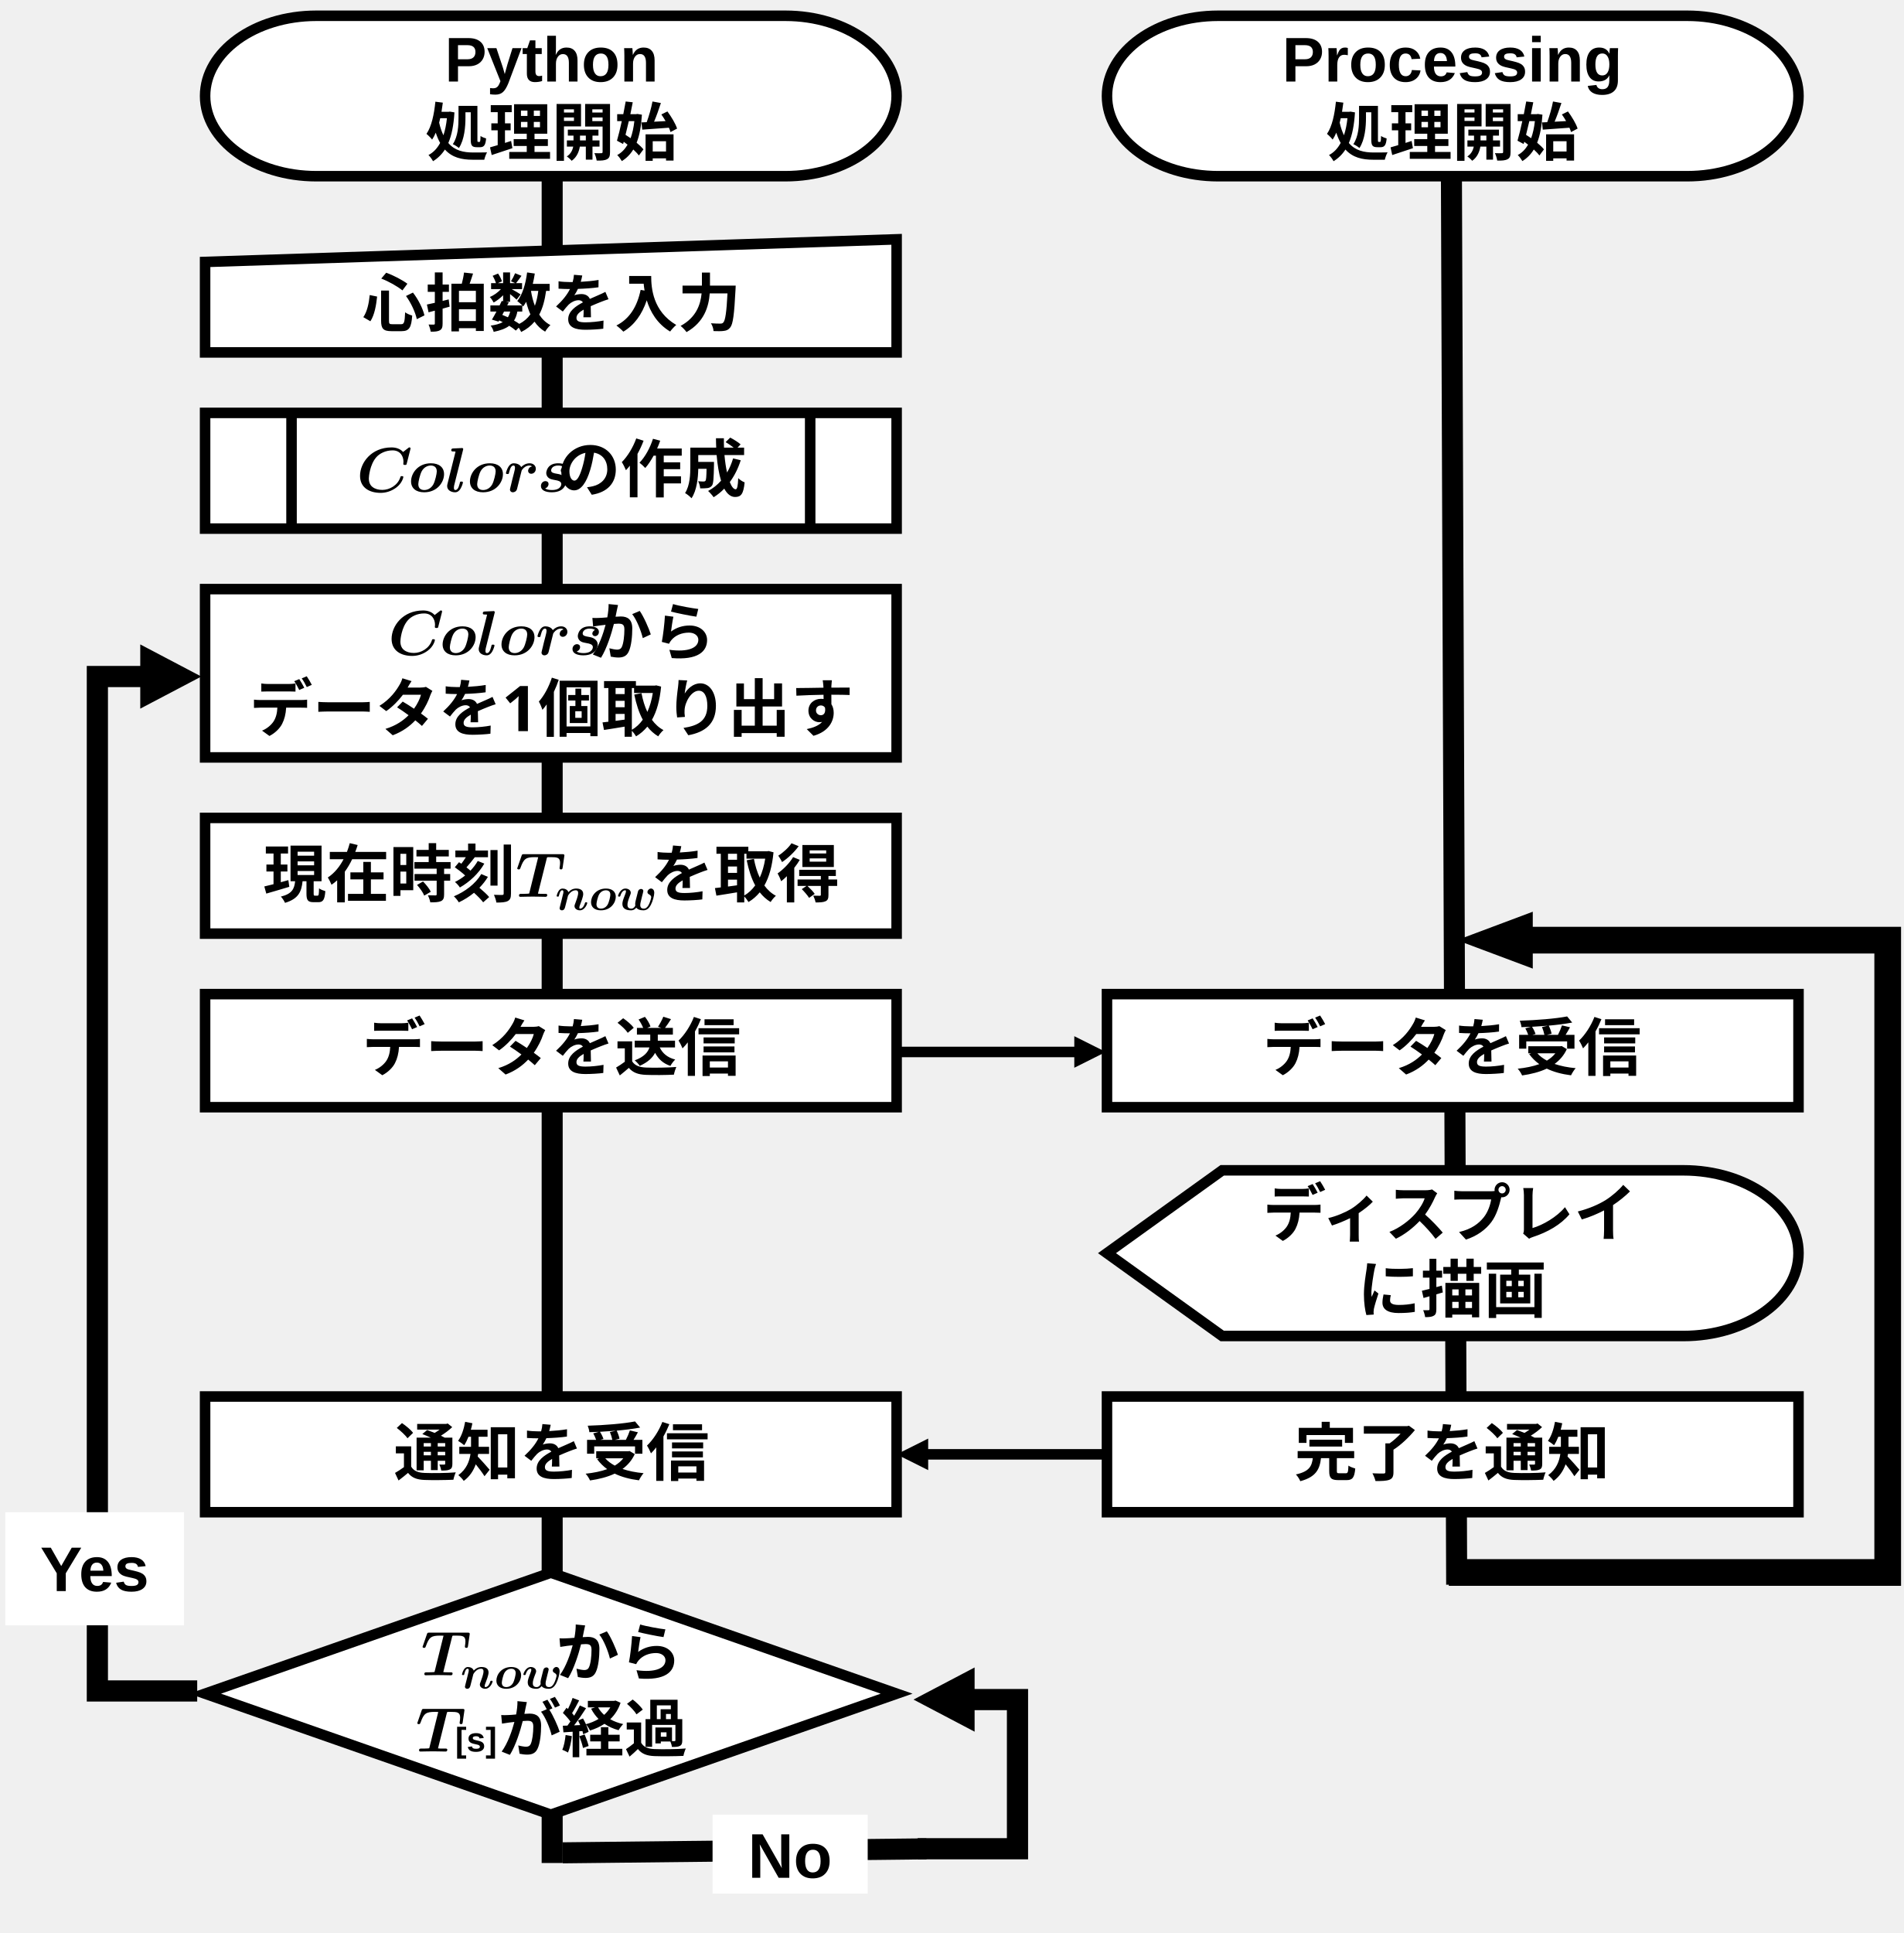
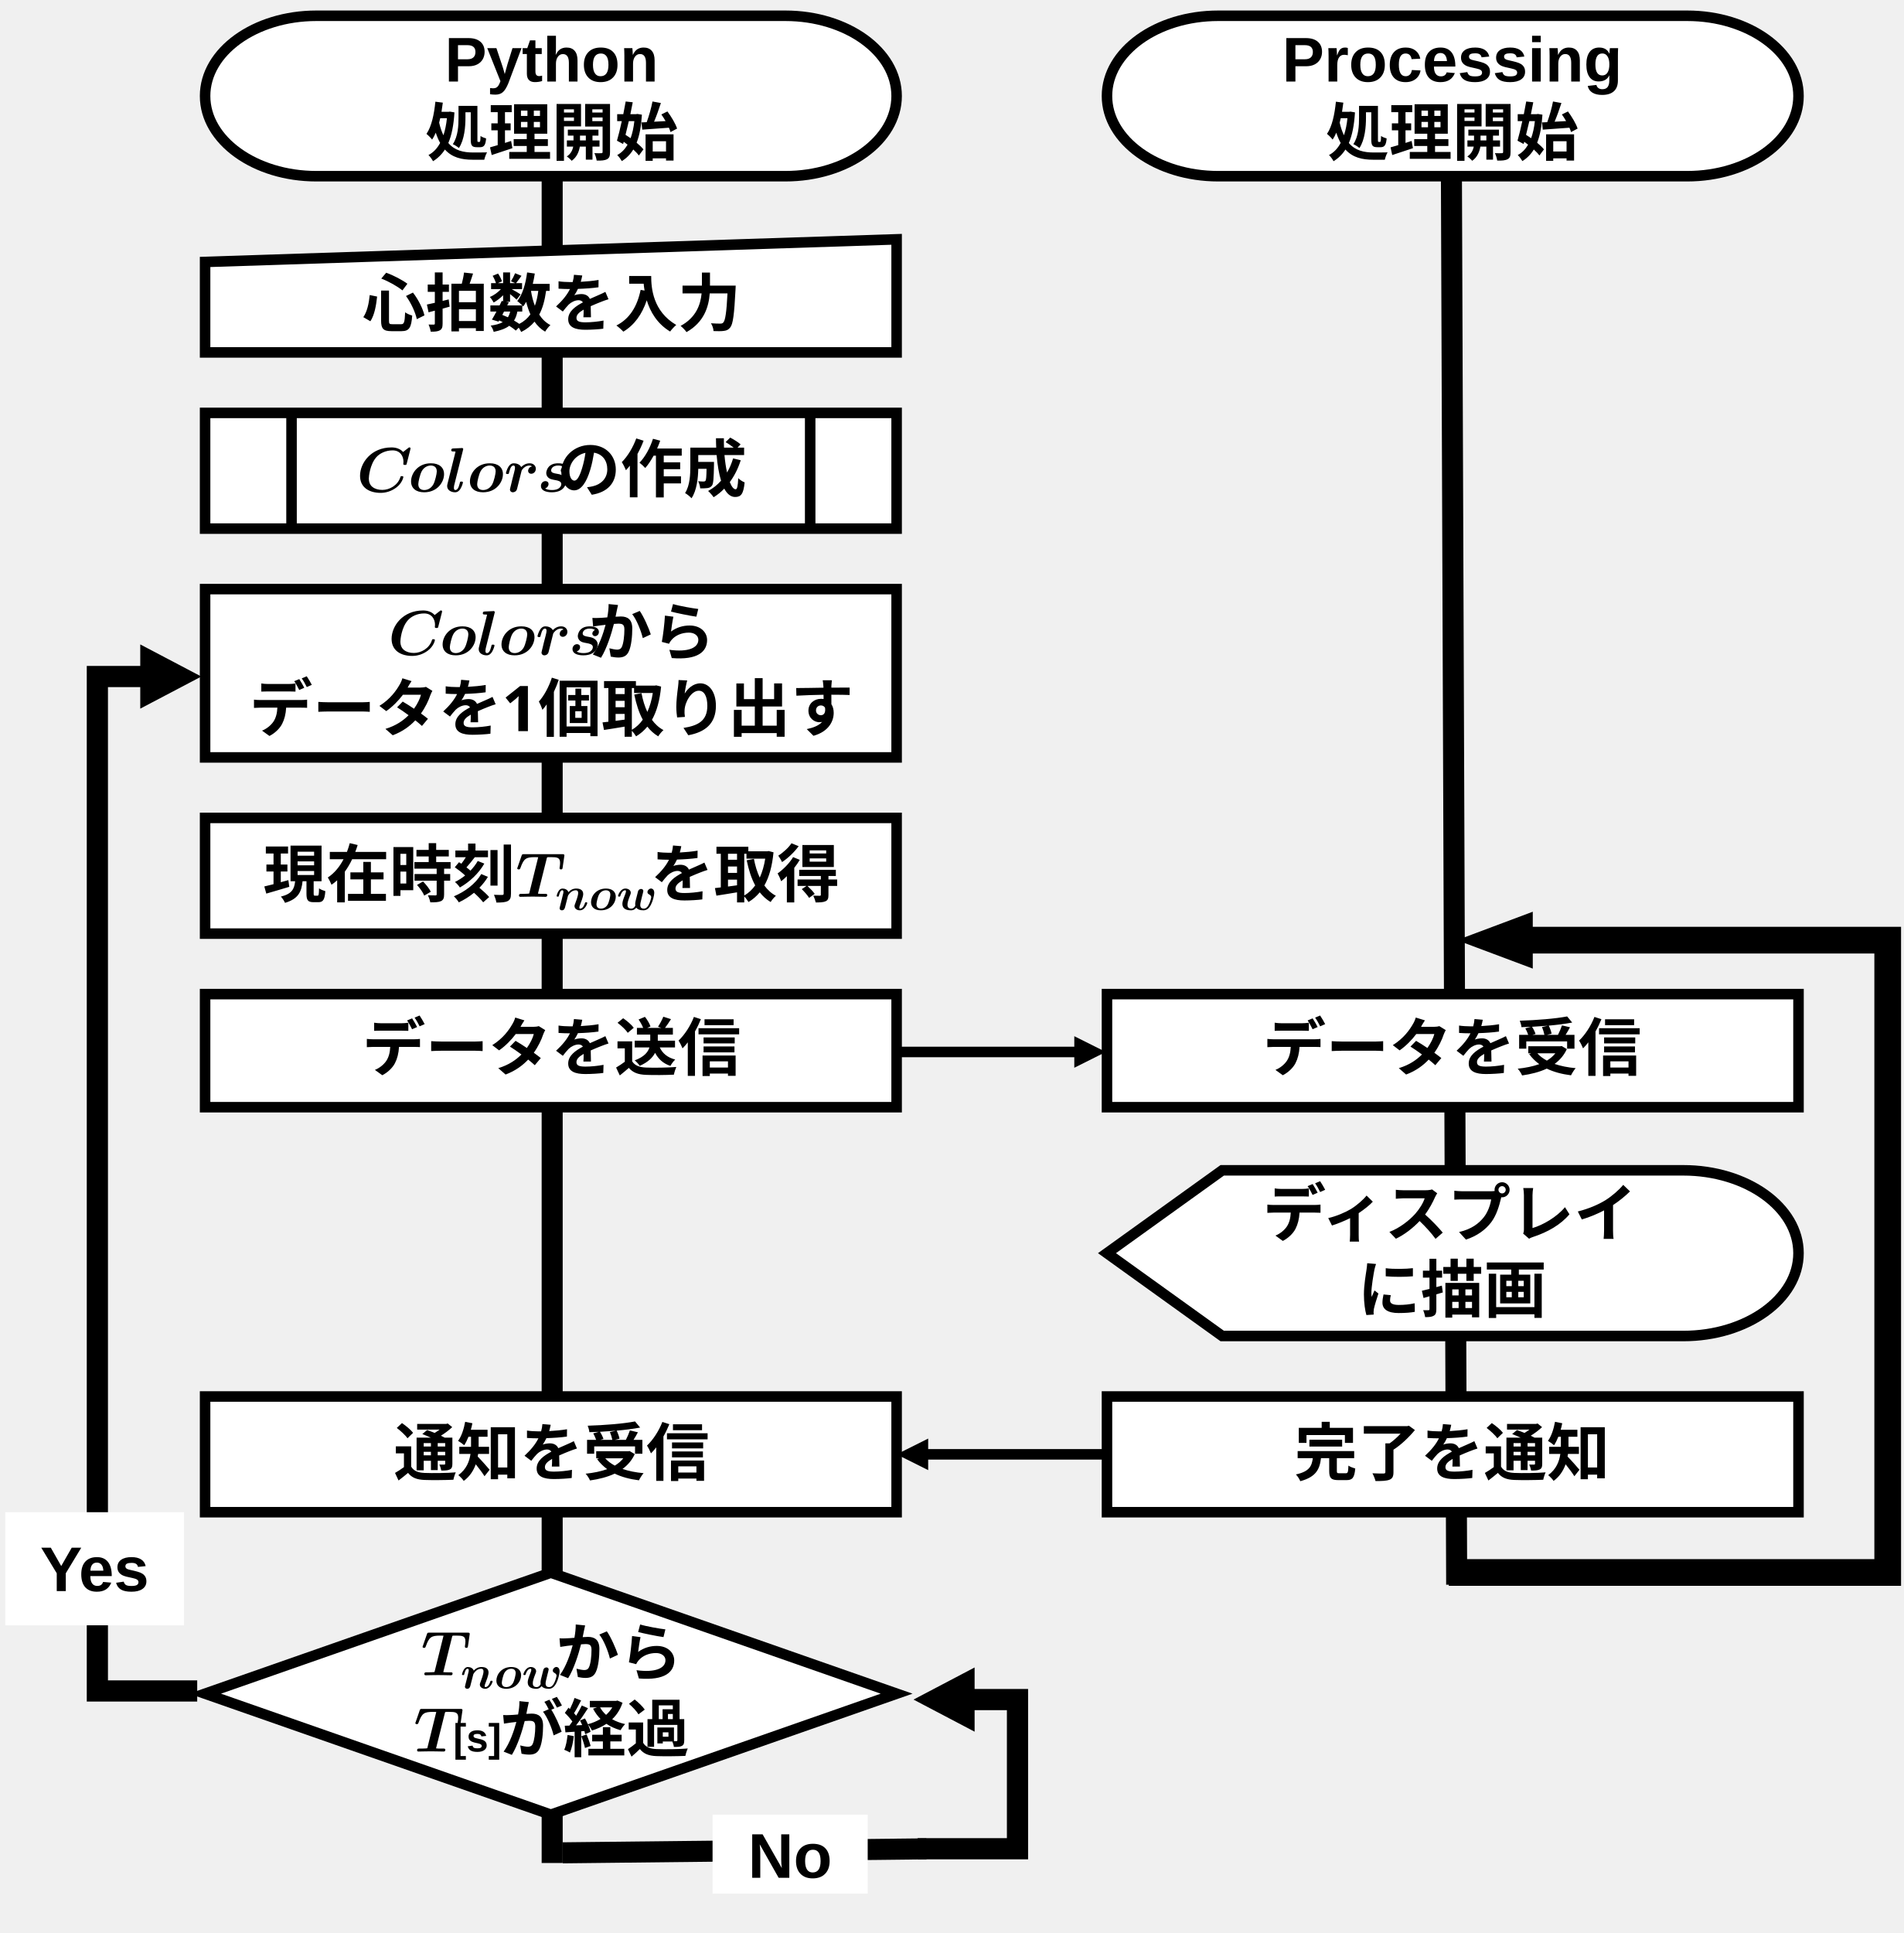
<svg xmlns="http://www.w3.org/2000/svg" width="724" height="735" overflow="hidden">
  <defs>
    <clipPath id="clip0">
      <rect x="214" y="0" width="724" height="735" />
    </clipPath>
  </defs>
  <g clip-path="url(#clip0)" transform="translate(-214 0)">
    <path d="M0 0 0.003 641.386" stroke="#000000" stroke-width="8" stroke-miterlimit="8" fill="none" fill-rule="evenodd" transform="matrix(-1 -8.74228e-08 -8.74228e-08 1 424.003 67)" />
    <path d="M766 67 767.997 602.559" stroke="#000000" stroke-width="8" stroke-miterlimit="8" fill="none" fill-rule="evenodd" />
    <path d="M677.311 6 855.689 6C879.057 6 898 19.655 898 36.5 898 53.345 879.057 67 855.689 67L677.311 67C653.943 67 635 53.345 635 36.5 635 19.655 653.943 6 677.311 6Z" stroke="#000000" stroke-width="4" stroke-miterlimit="8" fill="#FFFFFF" fill-rule="evenodd" />
    <text font-family="Arial,Arial_MSFontService,sans-serif" font-weight="700" font-size="24" transform="translate(701.603 31)">Processing<tspan font-family="Yu Gothic,Yu Gothic_MSFontService,sans-serif" x="16.667" y="28">処理開始</tspan>
    </text>
    <path d="M334.311 6 512.689 6C536.057 6 555 19.655 555 36.5 555 53.345 536.057 67 512.689 67L334.311 67C310.943 67 292 53.345 292 36.5 292 19.655 310.943 6 334.311 6Z" stroke="#000000" stroke-width="4" stroke-miterlimit="8" fill="#FFFFFF" fill-rule="evenodd" />
    <text font-family="Arial,Arial_MSFontService,sans-serif" font-weight="700" font-size="24" transform="translate(383.117 31)">Python<tspan font-family="Yu Gothic,Yu Gothic_MSFontService,sans-serif" x="-7.333" y="28">処理開始</tspan>
    </text>
    <path d="M292 99.6 555 91 555 134 292 134Z" stroke="#000000" stroke-width="4" stroke-miterlimit="8" fill="#FFFFFF" fill-rule="evenodd" />
    <text font-family="Yu Gothic,Yu Gothic_MSFontService,sans-serif" font-weight="700" font-size="24" transform="translate(351.783 124)">心拍数を入力</text>
    <rect x="292" y="157" width="263" height="44" fill="#FFFFFF" />
    <path d="M324.875 157 324.875 201M522.125 157 522.125 201" stroke="#000000" stroke-width="4" stroke-miterlimit="8" fill="none" fill-rule="evenodd" />
    <rect x="292" y="157" width="263" height="44" stroke="#000000" stroke-width="4" stroke-miterlimit="8" fill="none" />
    <text font-family="Cambria Math,Cambria Math_MSFontService,sans-serif" font-weight="400" font-size="24" transform="translate(349.617 187)">𝑪𝒐𝒍𝒐𝒓𝒔<tspan font-family="Yu Gothic,Yu Gothic_MSFontService,sans-serif" font-weight="700" x="76.333" y="0">の作成</tspan>
    </text>
    <rect x="292" y="224" width="263" height="64" stroke="#000000" stroke-width="4" stroke-miterlimit="8" fill="#FFFFFF" />
    <text font-family="Cambria Math,Cambria Math_MSFontService,sans-serif" font-weight="400" font-size="24" transform="translate(361.617 249)">𝑪𝒐𝒍𝒐𝒓𝒔<tspan font-family="Yu Gothic,Yu Gothic_MSFontService,sans-serif" font-weight="700" x="76.333" y="0">から</tspan>
      <tspan font-family="Yu Gothic,Yu Gothic_MSFontService,sans-serif" font-weight="700" x="-52.753" y="29">データを</tspan>
      <tspan font-family="Yu Gothic,Yu Gothic_MSFontService,sans-serif" font-weight="700" x="43.247" y="29">1</tspan>
      <tspan font-family="Yu Gothic,Yu Gothic_MSFontService,sans-serif" font-weight="700" x="57.08" y="29">個取り出す</tspan>
    </text>
    <rect x="292" y="311" width="263" height="44" stroke="#000000" stroke-width="4" stroke-miterlimit="8" fill="#FFFFFF" />
    <text font-family="Yu Gothic,Yu Gothic_MSFontService,sans-serif" font-weight="700" font-size="24" transform="translate(314.119 341)">現在時刻<tspan font-family="Cambria Math,Cambria Math_MSFontService,sans-serif" font-weight="400" x="96" y="0">𝑻</tspan>
      <tspan font-family="Cambria Math,Cambria Math_MSFontService,sans-serif" font-weight="400" font-size="18" x="111" y="5">𝒏𝒐𝒘</tspan>
      <tspan x="147.327" y="0">を取得</tspan>
    </text>
    <rect x="292" y="378" width="263" height="43" stroke="#000000" stroke-width="4" stroke-miterlimit="8" fill="#FFFFFF" />
    <text font-family="Yu Gothic,Yu Gothic_MSFontService,sans-serif" font-weight="700" font-size="24" transform="translate(351.782 407)">データを送信</text>
    <rect x="635" y="378" width="263" height="43" stroke="#000000" stroke-width="4" stroke-miterlimit="8" fill="#FFFFFF" />
    <text font-family="Yu Gothic,Yu Gothic_MSFontService,sans-serif" font-weight="700" font-size="24" transform="translate(694.268 407)">データを受信</text>
    <path d="M555 398 624.571 398 624.571 402 555 402ZM622.571 394 634.571 400 622.571 406Z" />
    <path d="M635 476.5 678.833 445 854.167 445C878.375 445 898 459.103 898 476.5 898 493.897 878.375 508 854.167 508L678.833 508Z" stroke="#000000" stroke-width="4" stroke-miterlimit="8" fill="#FFFFFF" fill-rule="evenodd" />
    <text font-family="Yu Gothic,Yu Gothic_MSFontService,sans-serif" font-weight="700" font-size="24" transform="translate(694.268 470)">ディスプレイ<tspan x="36" y="29">に描画</tspan>
    </text>
    <rect x="635" y="531" width="263" height="44" stroke="#000000" stroke-width="4" stroke-miterlimit="8" fill="#FFFFFF" />
    <text font-family="Yu Gothic,Yu Gothic_MSFontService,sans-serif" font-weight="700" font-size="24" transform="translate(706.268 561)">完了を通知</text>
    <rect x="292" y="531" width="263" height="44" stroke="#000000" stroke-width="4" stroke-miterlimit="8" fill="#FFFFFF" />
    <text font-family="Yu Gothic,Yu Gothic_MSFontService,sans-serif" font-weight="700" font-size="24" transform="translate(363.782 561)">通知を受信</text>
    <path d="M2.63883e-06-2 69.571-2 69.571 2-2.63883e-06 2ZM67.571-6 79.571 0 67.571 6Z" transform="matrix(-1 -8.74228e-08 -8.74228e-08 1 634.571 553)" />
    <path d="M0 166 0 0 244.591 0 244.591 140.061 249 140.061 242.516 157.353 236.032 140.061 240.441 140.061 240.441 4.15 4.15 4.15 4.15 166Z" stroke="#000000" stroke-width="6" stroke-miterlimit="8" fill-rule="evenodd" transform="matrix(-4.37114e-08 -1 -1 4.37114e-08 934 600)" />
    <path d="M292 644 423.5 598 555 644 423.5 690Z" stroke="#000000" stroke-width="4" stroke-miterlimit="8" fill="#FFFFFF" fill-rule="evenodd" />
-     <text font-family="Cambria Math,Cambria Math_MSFontService,sans-serif" font-weight="400" font-size="24" transform="translate(374.12 637)">𝑻<tspan font-size="18" x="15" y="5">𝒏𝒐𝒘</tspan>
+     <text font-family="Cambria Math,Cambria Math_MSFontService,sans-serif" font-weight="400" font-size="24" transform="translate(374.117 637)">𝑻<tspan font-size="18" x="15" y="5">𝒏𝒐𝒘</tspan>
      <tspan font-family="Yu Gothic,Yu Gothic_MSFontService,sans-serif" font-weight="700" x="51.327" y="0">から</tspan>
-       <tspan x="-2.007" y="29">𝑻</tspan>
-       <tspan font-family="Arial,Arial_MSFontService,sans-serif" font-weight="700" font-size="13" x="12.993" y="29">[s]</tspan>
-       <tspan font-family="Yu Gothic,Yu Gothic_MSFontService,sans-serif" font-weight="700" x="29.327" y="29">が</tspan>
-       <tspan font-family="Yu Gothic,Yu Gothic_MSFontService,sans-serif" font-weight="700" x="53.327" y="29">経過</tspan>
+       <tspan x="-2.753" y="29">𝑻</tspan>
+       <tspan font-family="Arial,Arial_MSFontService,sans-serif" font-weight="700" font-size="15" x="12.247" y="29">[s]</tspan>
+       <tspan font-family="Yu Gothic,Yu Gothic_MSFontService,sans-serif" font-weight="700" x="30.08" y="29">が</tspan>
+       <tspan font-family="Yu Gothic,Yu Gothic_MSFontService,sans-serif" font-weight="700" x="54.08" y="29">経過</tspan>
    </text>
    <path d="M286 644 250 644 250 256.215 270.342 256.215 270.342 250 284.125 257.244 270.342 264.488 270.342 258.274 252.06 258.274 252.06 641.94 286 641.94Z" stroke="#000000" stroke-width="6" stroke-miterlimit="8" fill-rule="evenodd" />
    <path d="M0 36 0 0 58.785 0 58.785 20.342 65 20.342 57.756 34.125 50.511 20.342 56.726 20.342 56.726 2.06 2.06 2.06 2.06 36Z" stroke="#000000" stroke-width="6" stroke-miterlimit="8" fill-rule="evenodd" transform="matrix(-4.37114e-08 -1 -1 4.37114e-08 602 704)" />
    <path d="M0 0 138.331 1.512" stroke="#000000" stroke-width="8" stroke-miterlimit="8" fill="none" fill-rule="evenodd" transform="matrix(-1 -8.74228e-08 -8.74228e-08 1 566.331 703)" />
    <rect x="216" y="575" width="68" height="43" fill="#FFFFFF" />
    <text font-family="Arial,Arial_MSFontService,sans-serif" font-weight="700" font-size="24" transform="translate(229.284 605)">Yes</text>
    <rect x="485" y="690" width="59" height="30" fill="#FFFFFF" />
    <text font-family="Arial,Arial_MSFontService,sans-serif" font-weight="700" font-size="24" transform="translate(498.471 714)">No</text>
  </g>
</svg>
